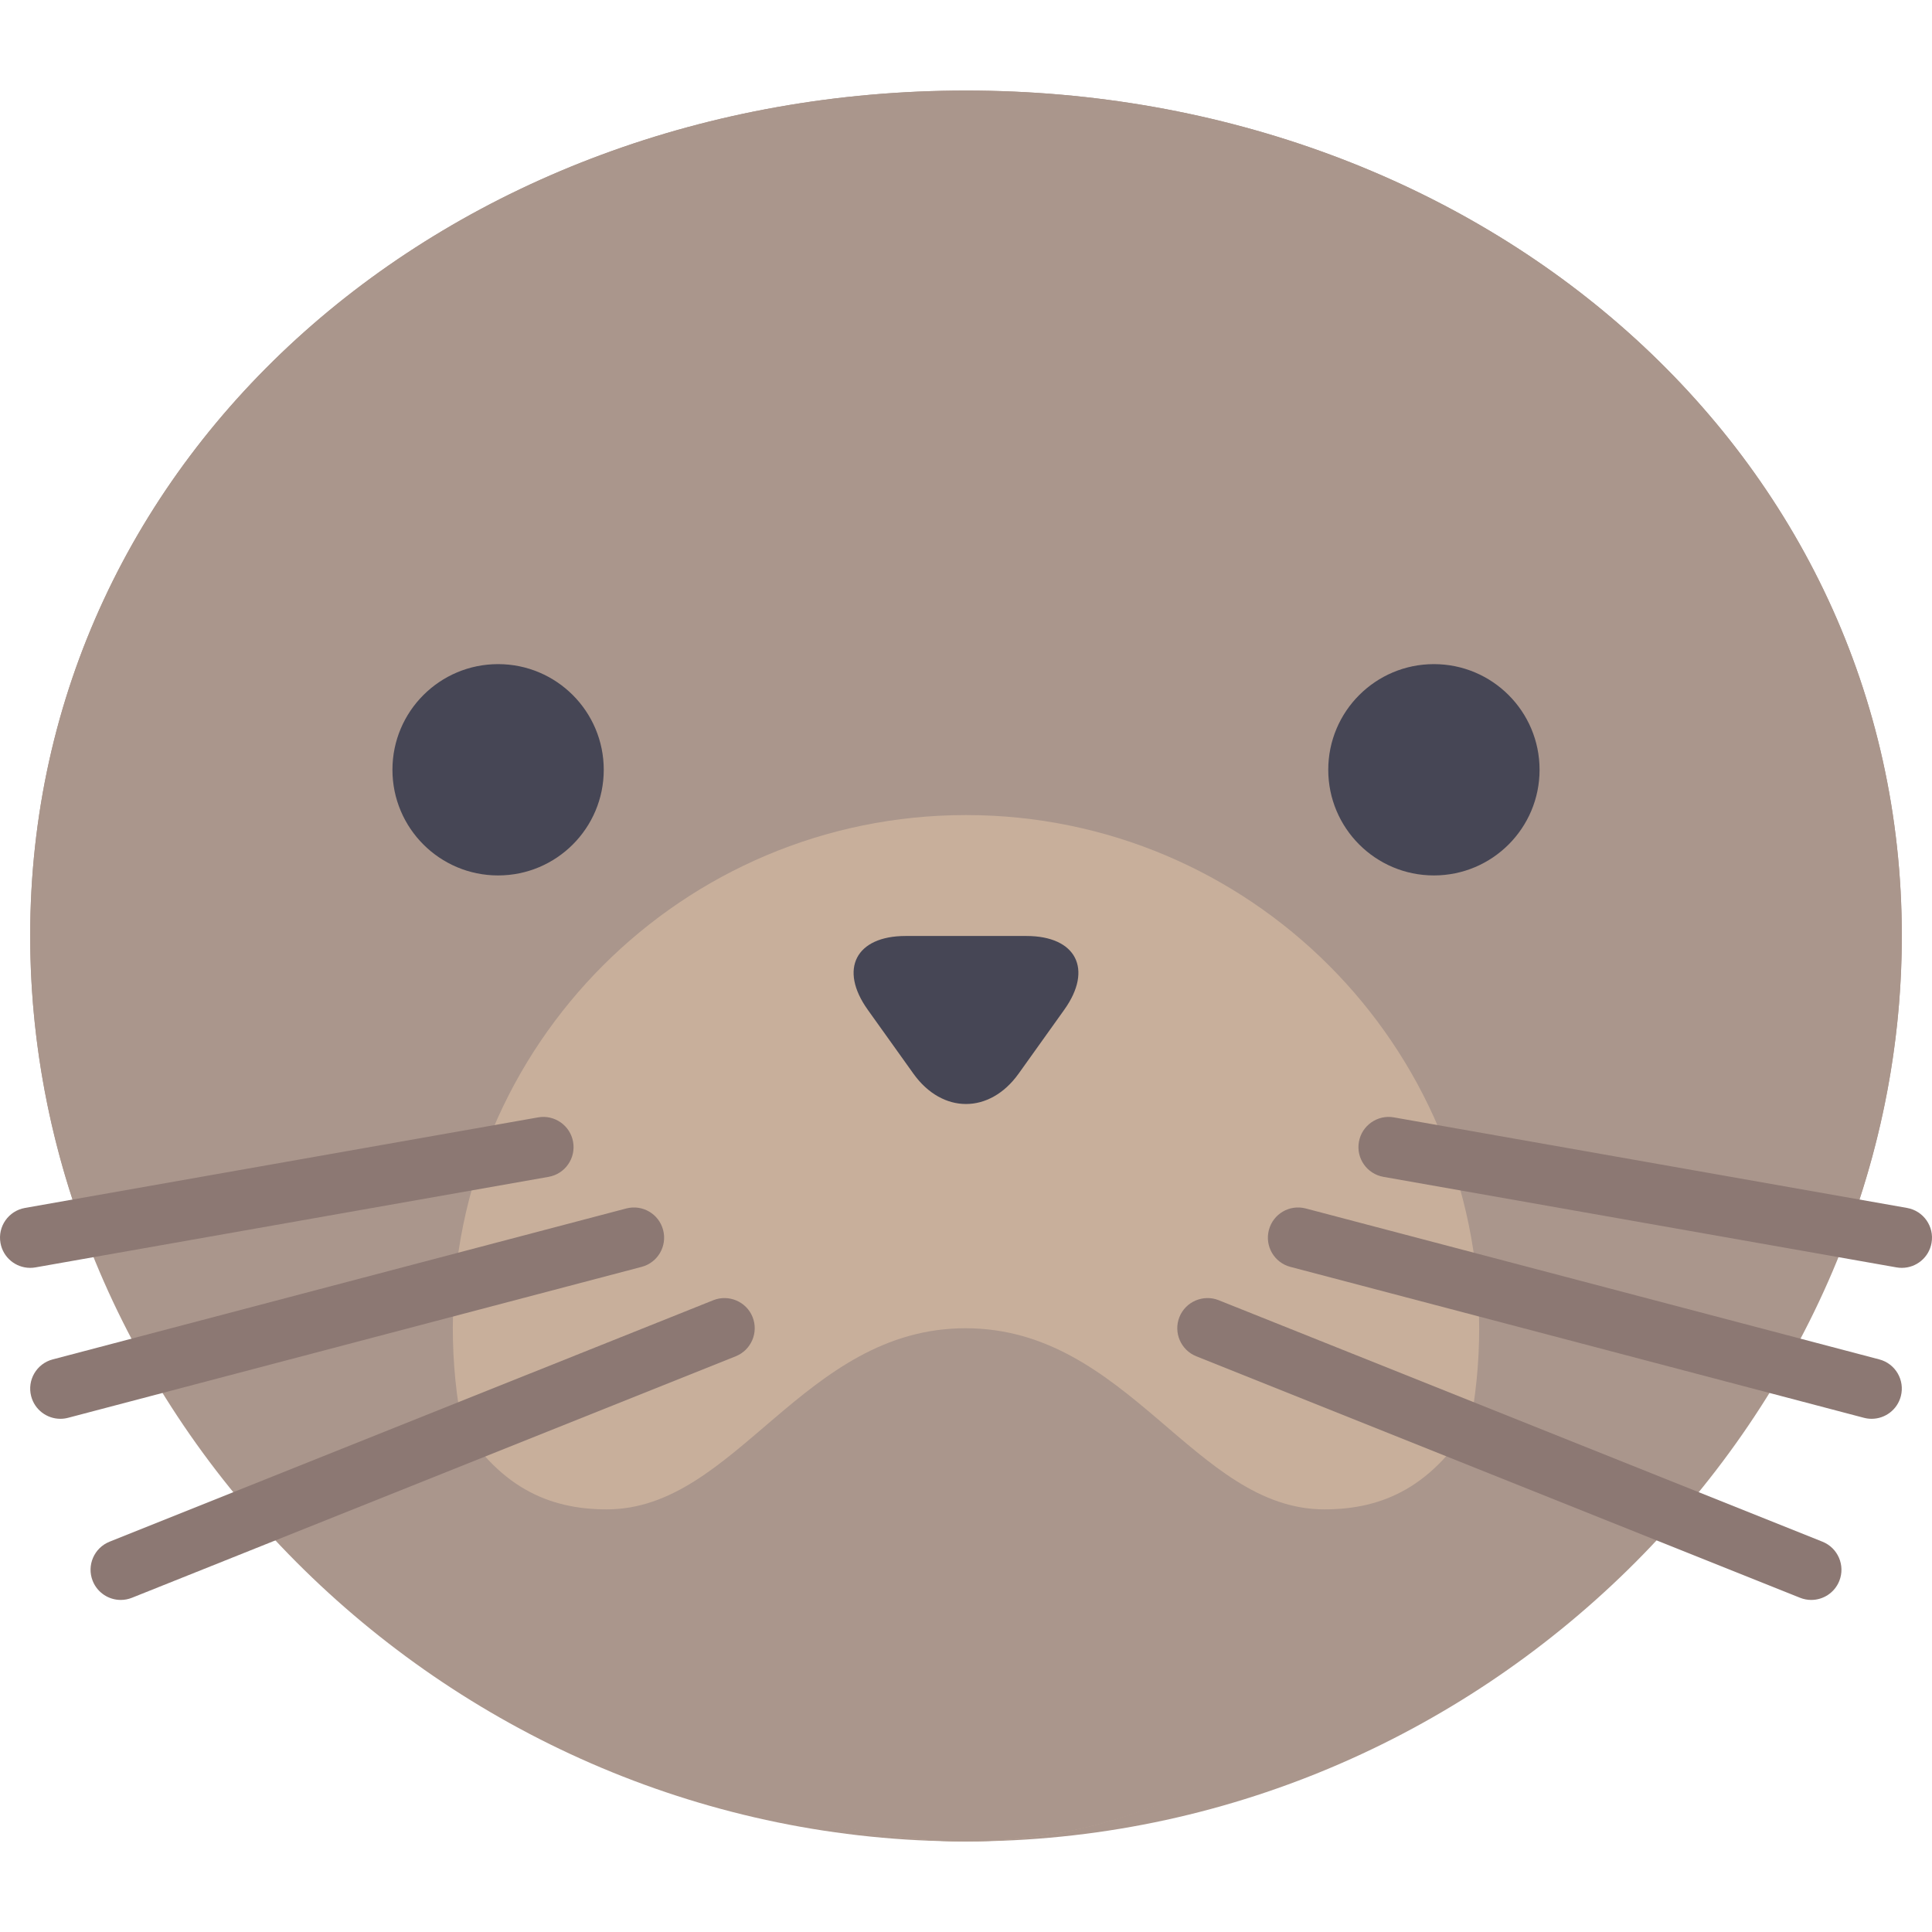
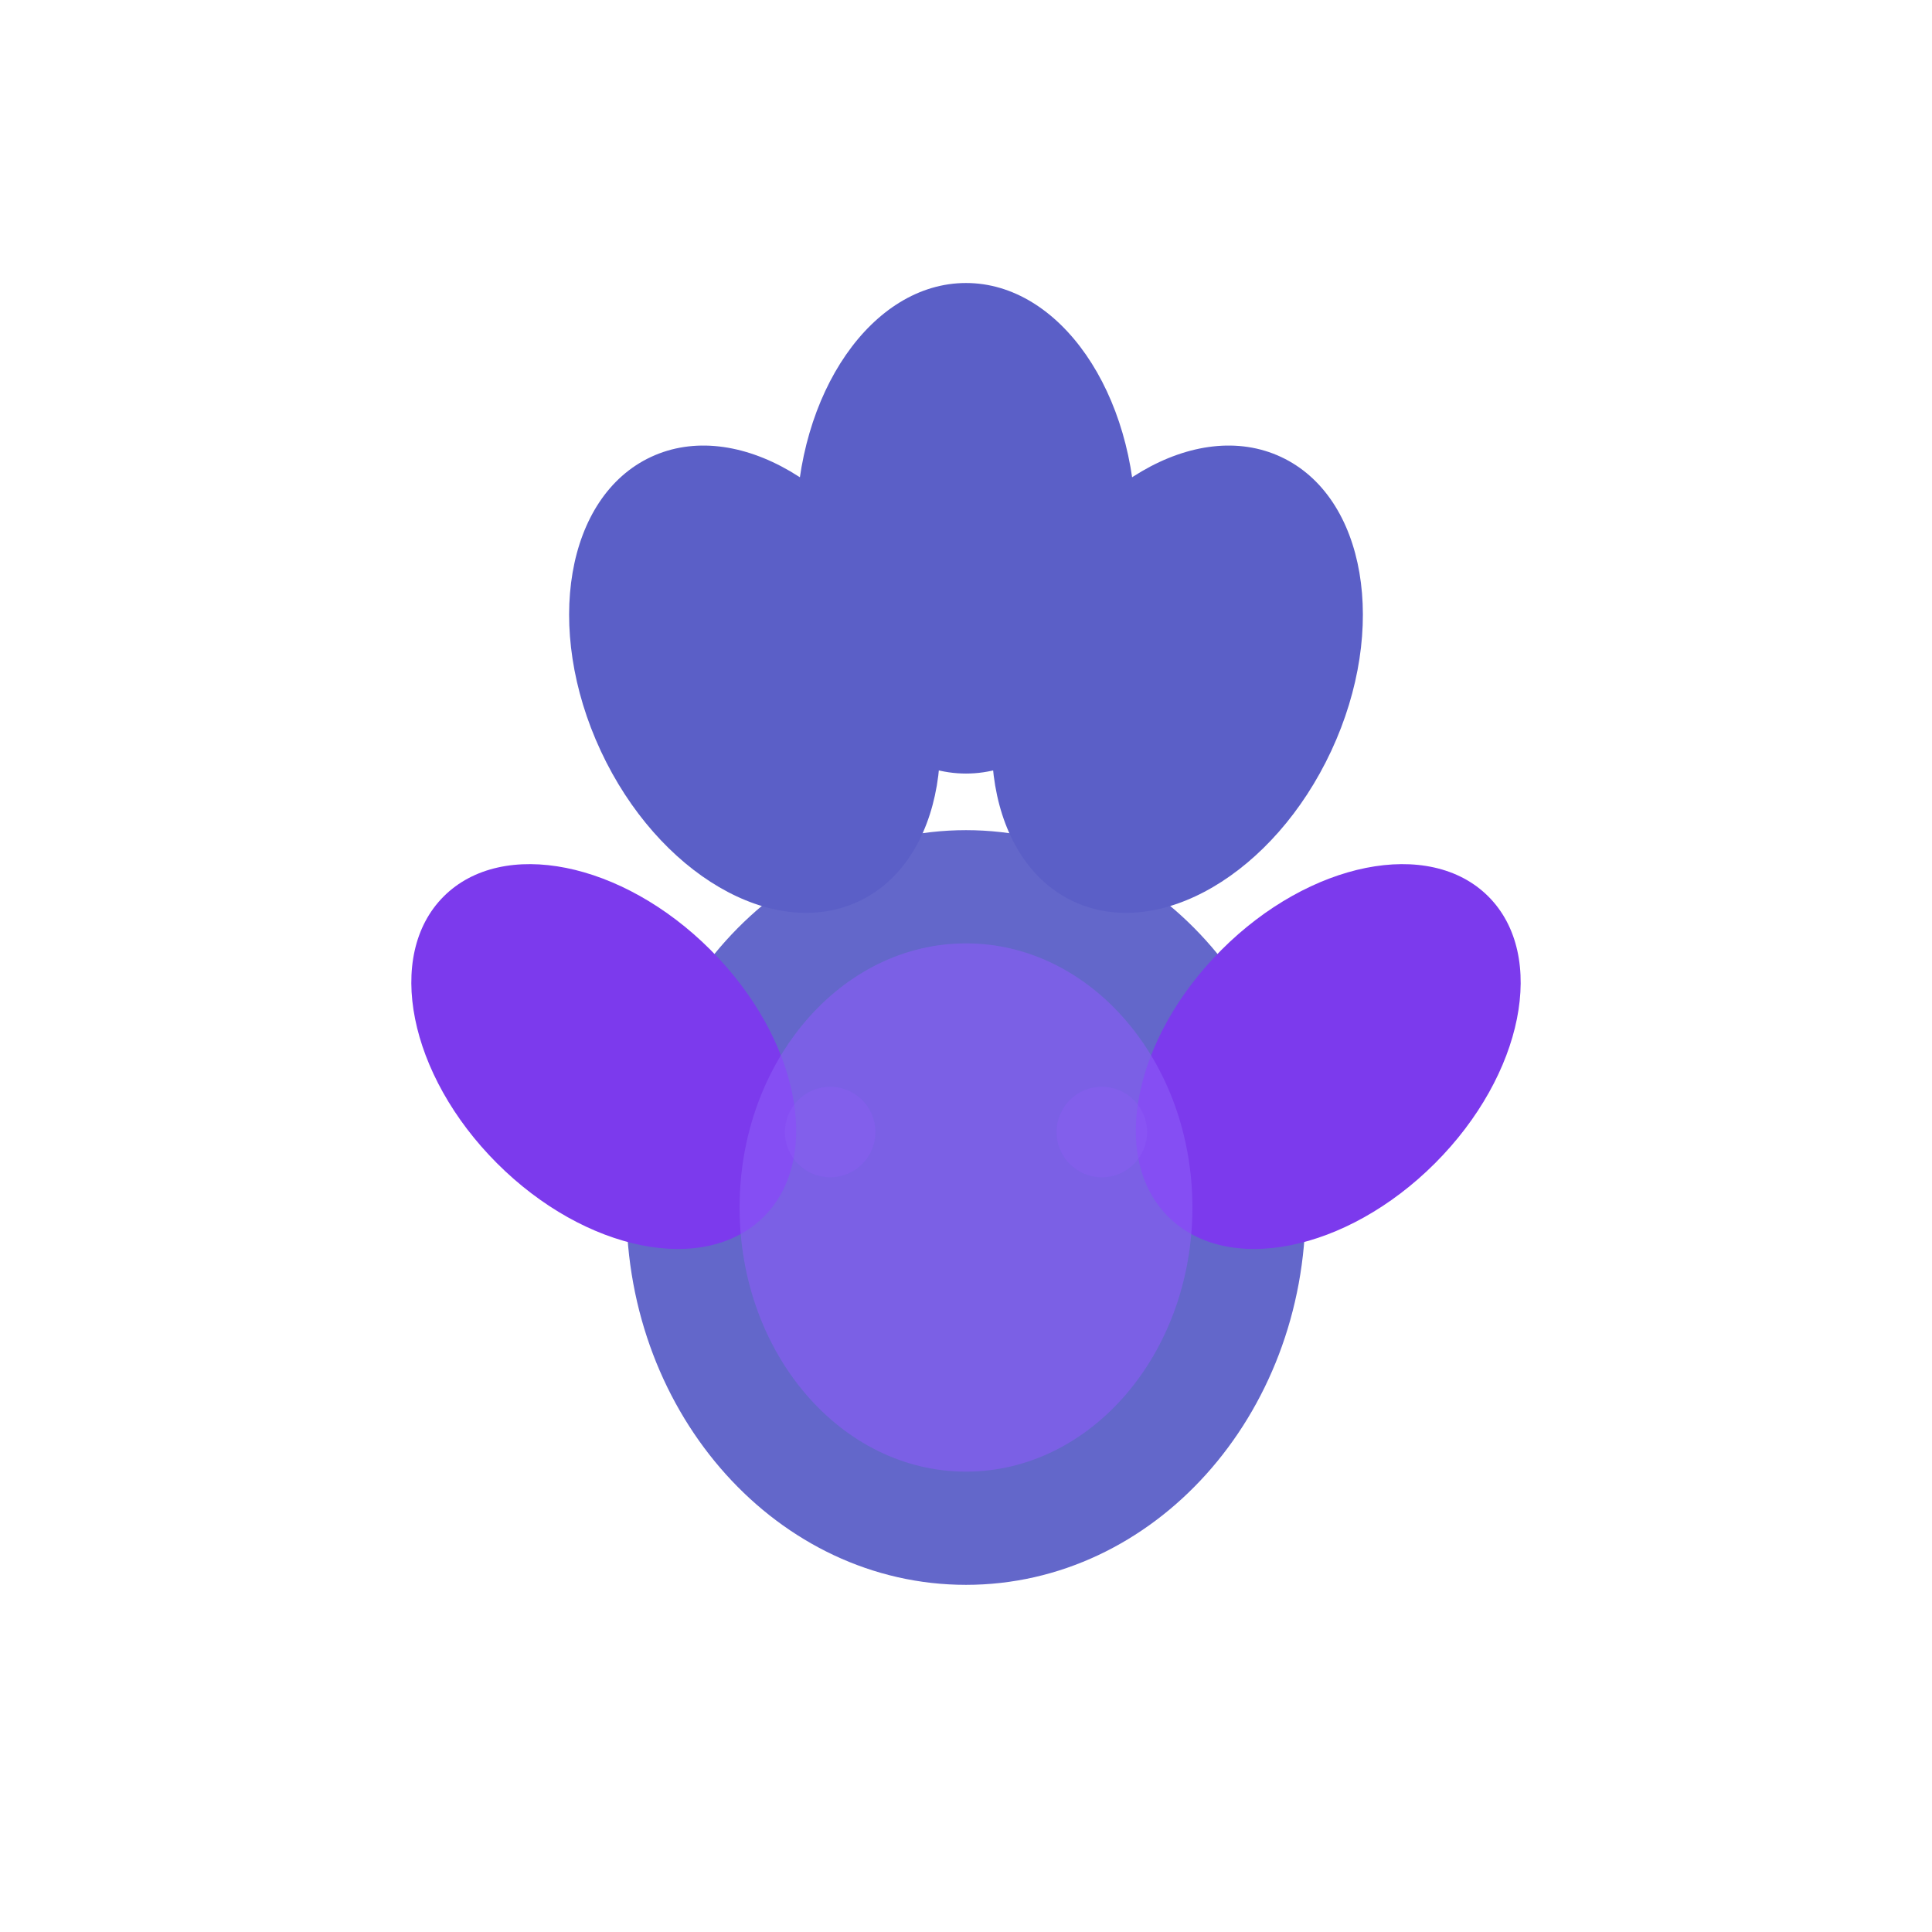
- <svg xmlns="http://www.w3.org/2000/svg" height="40" width="40" version="1.1" viewBox="0 0 511.998 511.998" xml:space="preserve">
-   <path style="fill:#AA968C;" d="M503.999,247.999c0,128.13-111.033,240-248,240S8,376.129,8,247.999s111.033-224,248-224     S503.999,119.869,503.999,247.999z" />
-   <path style="fill:#AA968C;" d="M255.999,23.999C119.033,23.999,8,119.868,8,247.999c0,24.631,4.138,48.647,11.74,71.397     c25.518,34.29,66.232,56.602,112.26,56.602c53.893,0,100.6-30.495,124-75.13c23.4,44.636,70.107,75.13,124,75.13     c46.028,0,86.743-22.312,112.26-56.602c7.602-22.75,11.74-46.767,11.74-71.397C503.999,119.868,392.966,23.999,255.999,23.999z" />
-   <circle style="fill:#C8AF9B;" cx="256" cy="351.999" r="136" />
-   <g>
-     <circle style="fill:#464655;" cx="132" cy="203.999" r="28" />
-     <circle style="fill:#464655;" cx="380" cy="203.999" r="28" />
-     <path style="fill:#464655;" d="M269.949,284.516c-7.672,10.741-20.227,10.741-27.899,0l-12.101-16.941       c-7.672-10.741-3.15-19.53,10.05-19.53h32c13.2,0,17.723,8.788,10.05,19.53L269.949,284.516z" />
-   </g>
-   <path style="fill:#AA968C;" d="M 350.964 399.998 C 316.628 399.998 299.021 351.998 255.882 351.998 C 212.742 351.998 195.135 399.998 160.801 399.998 C 145.395 399.998 131.723 394.147 120.621 374.798 C 131.595 439.03 187.893 487.998 255.881 487.998 C 323.868 487.998 380.168 439.03 391.14 374.798 C 380.04 394.148 366.368 399.998 350.964 399.998 Z" />
-   <g>
-     <path style="fill:#8C7873;" d="M32,423.998c-3.172,0-6.18-1.906-7.43-5.031c-1.641-4.105,0.359-8.758,4.461-10.402l160.008-64       c4.062-1.617,8.758,0.352,10.398,4.457s-0.359,8.758-4.461,10.402l-160.008,64C34,423.811,32.992,423.998,32,423.998z" />
-     <path style="fill:#8C7873;" d="M15.992,375.995c-3.547,0-6.781-2.375-7.727-5.965c-1.125-4.273,1.422-8.648,5.695-9.773l152-40       c4.289-1.121,8.648,1.426,9.773,5.703c1.125,4.273-1.422,8.648-5.695,9.773l-152,40C17.351,375.913,16.672,375.995,15.992,375.995z       " />
-     <path style="fill:#8C7873;" d="M7.992,335.995c-3.812,0-7.187-2.73-7.867-6.609c-0.773-4.352,2.133-8.5,6.484-9.27l136-24       c4.328-0.77,8.508,2.141,9.266,6.488c0.773,4.352-2.133,8.5-6.484,9.27l-136,24C8.922,335.956,8.453,335.995,7.992,335.995z" />
-     <path style="fill:#8C7873;" d="M480,423.998c3.172,0,6.18-1.906,7.43-5.031c1.641-4.105-0.359-8.758-4.461-10.402l-160.008-64       c-4.063-1.617-8.758,0.352-10.398,4.457s0.359,8.758,4.461,10.402l160.008,64C478,423.811,479.007,423.998,480,423.998z" />
-     <path style="fill:#8C7873;" d="M496.007,375.995c3.547,0,6.781-2.375,7.727-5.965c1.125-4.273-1.422-8.648-5.695-9.773l-152-40       c-4.289-1.121-8.648,1.426-9.773,5.703c-1.125,4.273,1.422,8.648,5.695,9.773l152,40       C494.648,375.913,495.328,375.995,496.007,375.995z" />
-     <path style="fill:#8C7873;" d="M504.007,335.995c3.813,0,7.188-2.73,7.867-6.609c0.773-4.352-2.133-8.5-6.484-9.27l-136-24       c-4.328-0.77-8.508,2.141-9.266,6.488c-0.773,4.352,2.133,8.5,6.484,9.27l136,24C503.078,335.956,503.546,335.995,504.007,335.995z       " />
-   </g>
+ <svg xmlns="http://www.w3.org/2000/svg" viewBox="0 0 512 512">
+   <ellipse fill="#5B5FC7" cx="256" cy="320" rx="90" ry="100" opacity="0.95" />
+   <ellipse fill="#5B5FC7" cx="200" cy="180" rx="45" ry="65" transform="rotate(-25 200 180)" />
+   <ellipse fill="#5B5FC7" cx="256" cy="140" rx="45" ry="65" />
+   <ellipse fill="#5B5FC7" cx="312" cy="180" rx="45" ry="65" transform="rotate(25 312 180)" />
+   <ellipse fill="#7C3AED" cx="160" cy="280" rx="40" ry="60" transform="rotate(-45 160 280)" />
+   <ellipse fill="#7C3AED" cx="352" cy="280" rx="40" ry="60" transform="rotate(45 352 280)" />
+   <ellipse fill="#8B5CF6" cx="256" cy="320" rx="60" ry="70" opacity="0.6" />
+   <circle fill="#8B5CF6" cx="220" cy="300" r="12" opacity="0.4" />
+   <circle fill="#8B5CF6" cx="292" cy="300" r="12" opacity="0.4" />
</svg>
